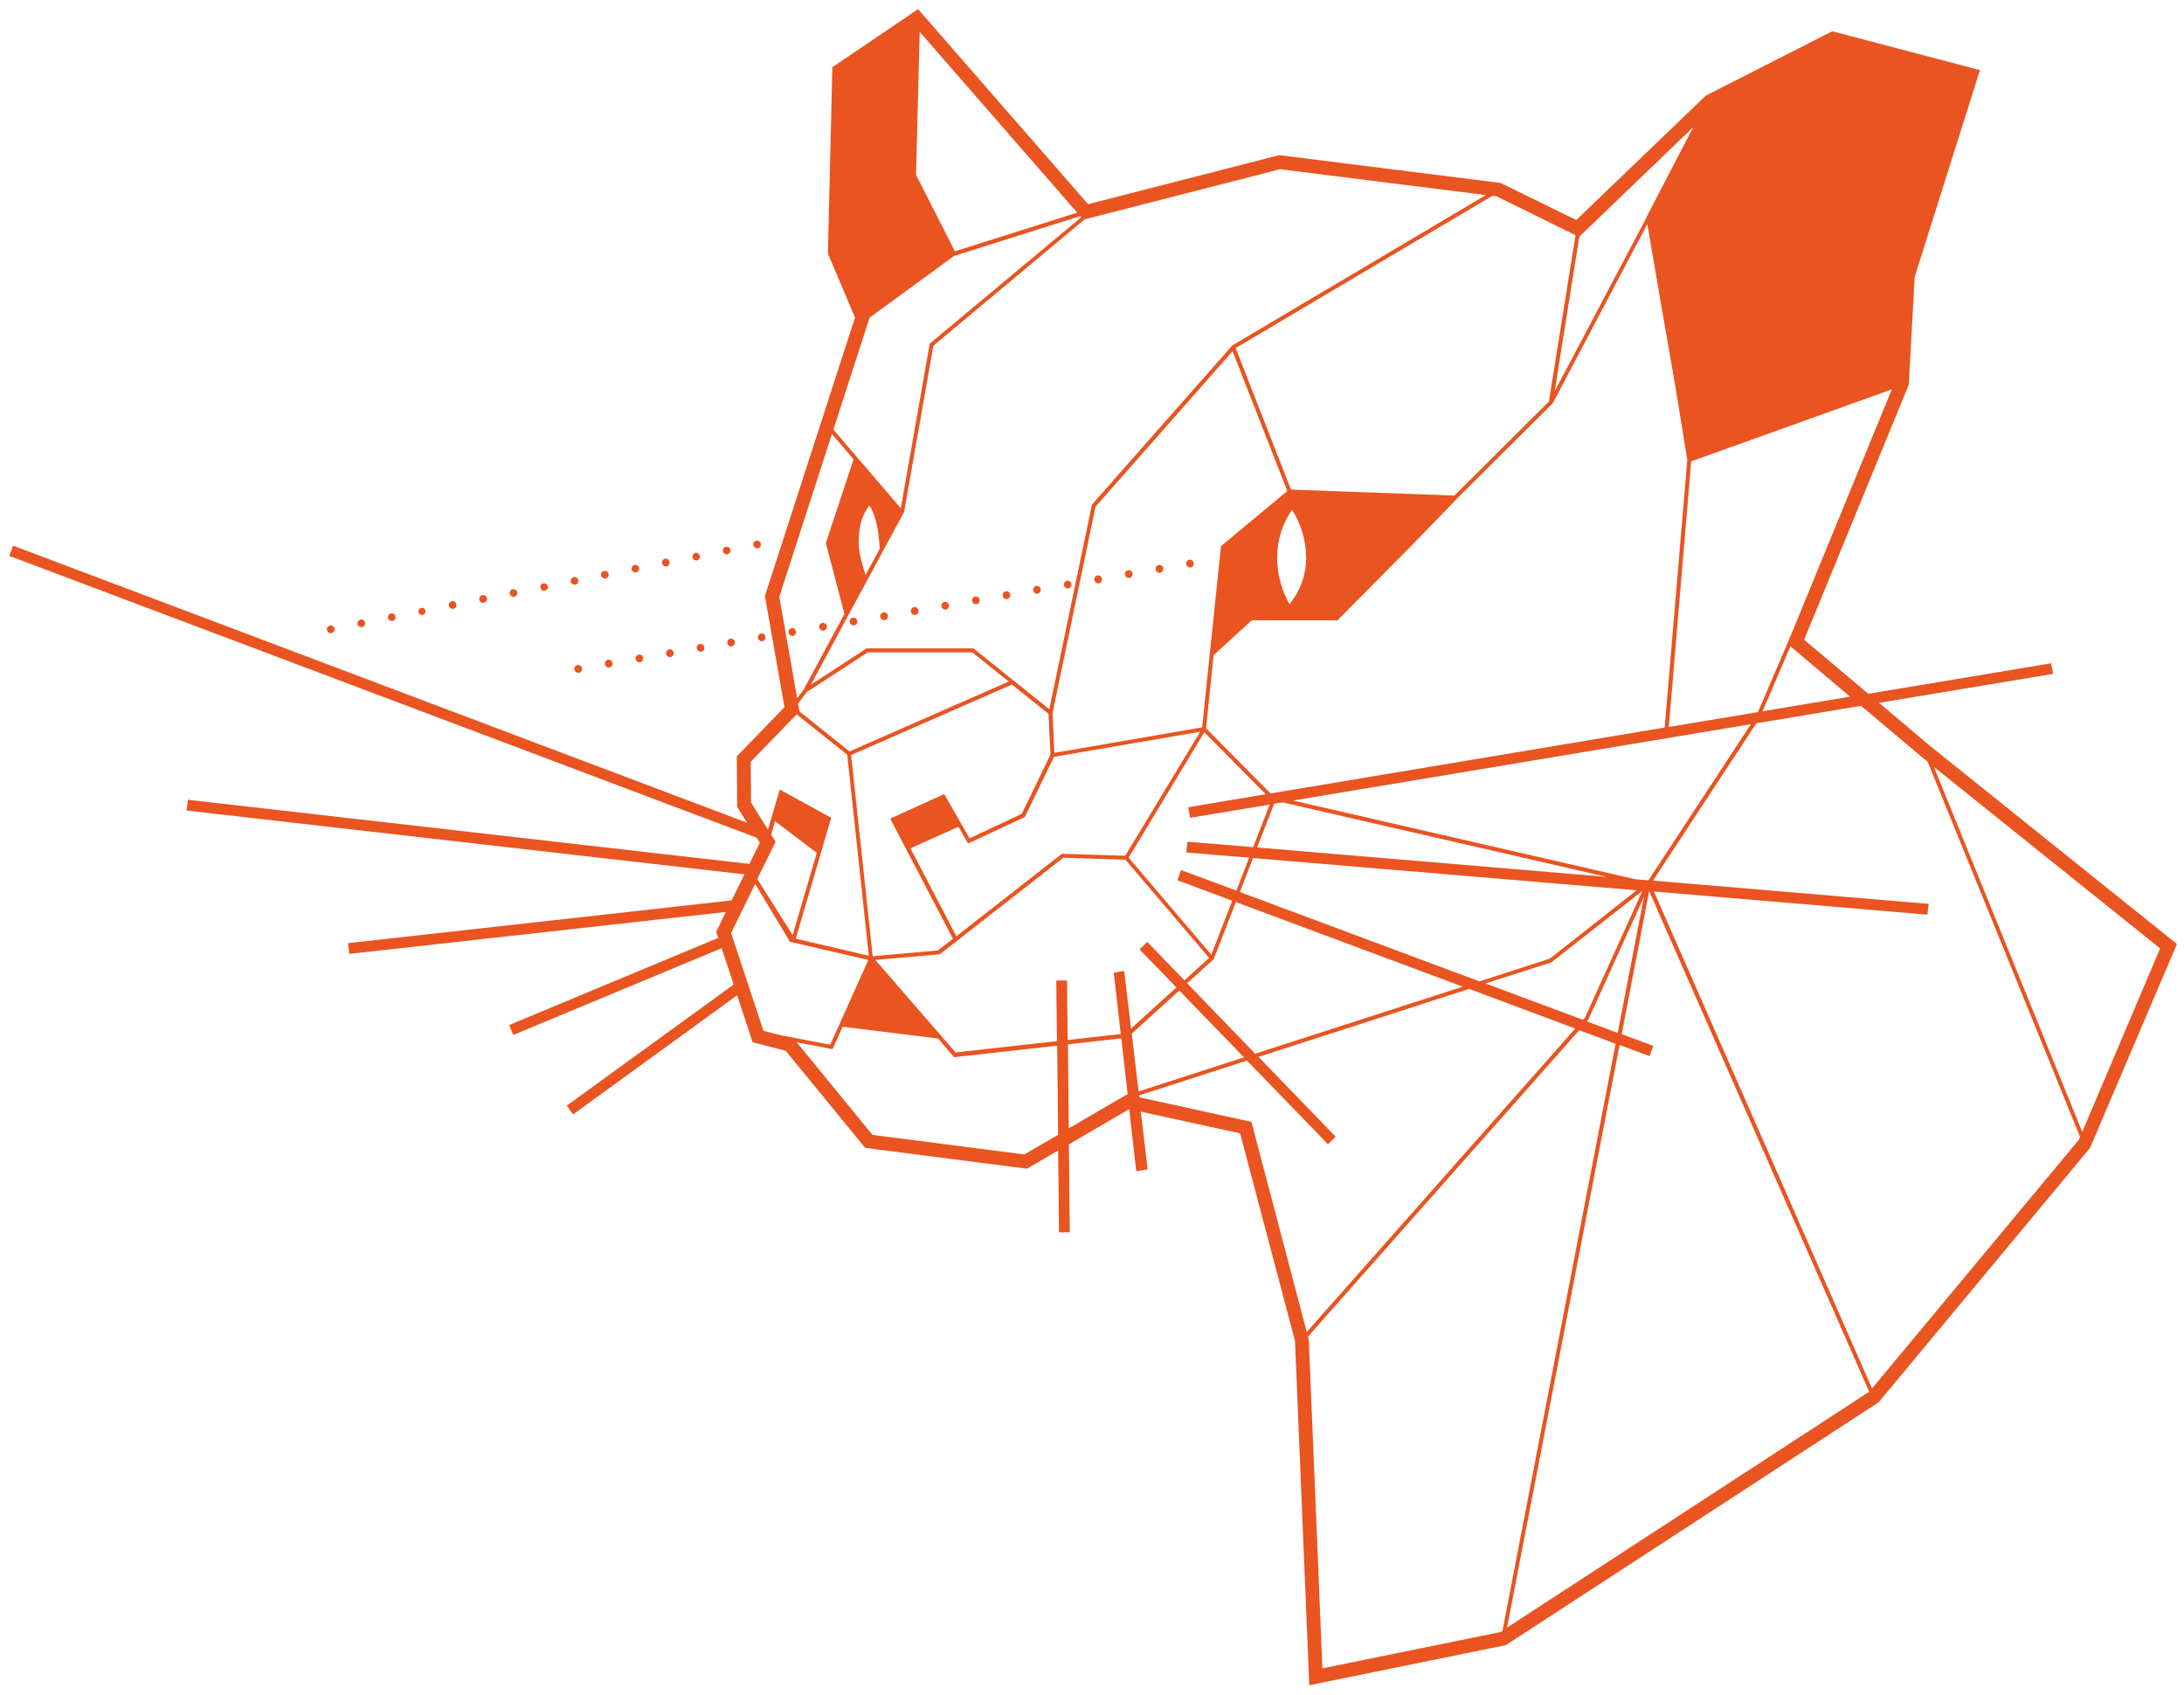
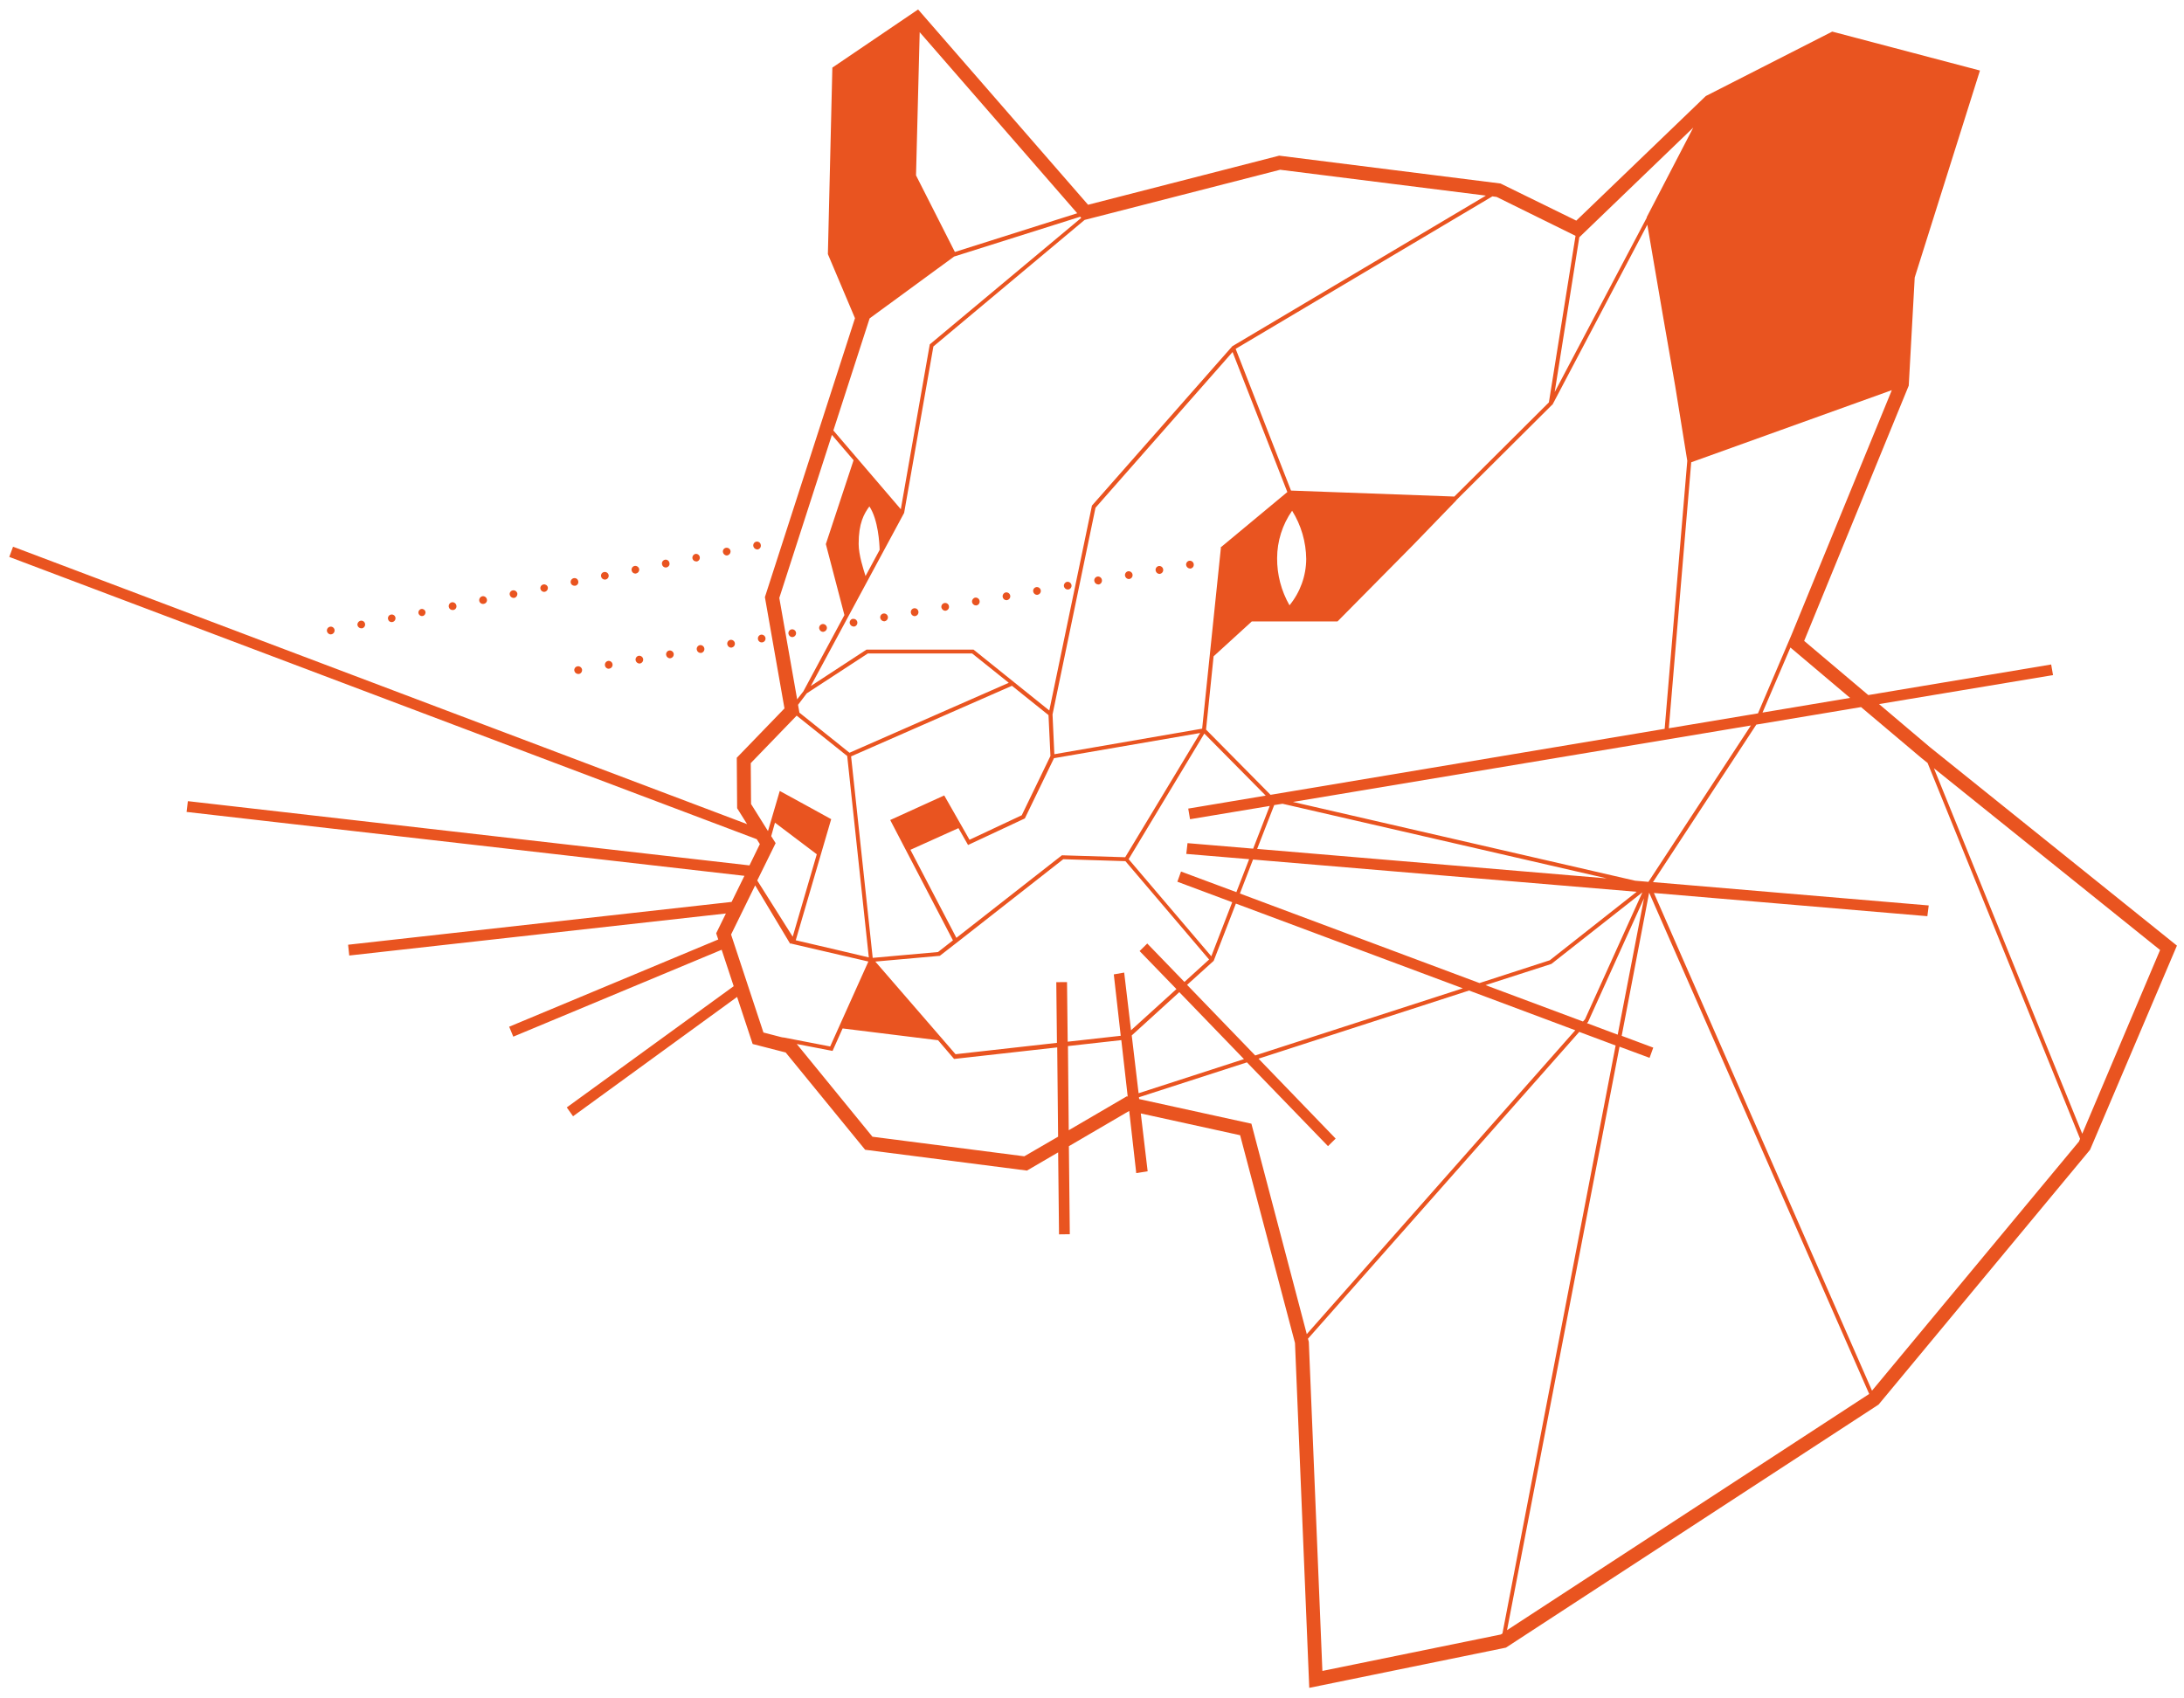
- <svg xmlns="http://www.w3.org/2000/svg" id="Layer_1" data-name="Layer 1" viewBox="0 0 955.25 740.93">
-   <defs>
-     <style>.cls-1{fill:#e95420;}</style>
-   </defs>
-   <path class="cls-1" d="M331.51,279a1.67,1.67,0,0,0,1.65,1.45c.1,0,.2-.05.3-.05a1.67,1.67,0,0,0,1.35-1.95,1.76,1.76,0,0,0-1.95-1.4A1.7,1.7,0,0,0,331.51,279Z" />
-   <path class="cls-1" d="M426.81,264.27a2.17,2.17,0,0,1,.25,0,1.67,1.67,0,0,0,1.4-2,1.72,1.72,0,0,0-1.95-1.4,1.72,1.72,0,0,0,.3,3.4Z" />
-   <path class="cls-1" d="M318.11,281.27a1.75,1.75,0,0,0,1.65,1.45.63.63,0,0,0,.3-.05,1.7,1.7,0,0,0,1.35-1.95,1.72,1.72,0,0,0-2-1.4A1.7,1.7,0,0,0,318.11,281.27Z" />
-   <path class="cls-1" d="M264.61,290.47a1.63,1.63,0,0,0,1.65,1.45.63.63,0,0,0,.3-.05,1.7,1.7,0,0,0,1.35-1.95,1.72,1.72,0,0,0-2-1.4A1.7,1.7,0,0,0,264.61,290.47Z" />
-   <path class="cls-1" d="M440.21,262a.63.63,0,0,0,.3-.05,1.7,1.7,0,0,0,1.35-1.95,1.72,1.72,0,0,0-1.95-1.4,1.7,1.7,0,0,0-1.35,1.95A1.67,1.67,0,0,0,440.21,262Z" />
-   <path class="cls-1" d="M413.41,266.62c.1,0,.2-.05.3-.05a1.7,1.7,0,0,0,1.35-1.95,1.67,1.67,0,0,0-1.95-1.4,1.7,1.7,0,0,0-1.35,1.95A1.81,1.81,0,0,0,413.41,266.62Z" />
-   <path class="cls-1" d="M304.76,283.57a1.67,1.67,0,0,0,1.65,1.45.63.63,0,0,0,.3,0,1.7,1.7,0,0,0,1.35-2,1.72,1.72,0,0,0-1.95-1.4A1.7,1.7,0,0,0,304.76,283.57Z" />
-   <path class="cls-1" d="M453.56,259.67a.63.63,0,0,0,.3-.05,1.7,1.7,0,0,0,1.35-1.95,1.72,1.72,0,0,0-1.95-1.4,1.7,1.7,0,0,0-1.35,2A1.75,1.75,0,0,0,453.56,259.67Z" />
-   <path class="cls-1" d="M252.61,290.87a1.67,1.67,0,0,0-1.4,1.95,1.77,1.77,0,0,0,1.7,1.4h.3a1.7,1.7,0,0,0,1.35-2A1.72,1.72,0,0,0,252.61,290.87Z" />
-   <path class="cls-1" d="M278,288.22a1.81,1.81,0,0,0,1.65,1.45c.1,0,.2-.05.3-.05a1.7,1.7,0,0,0,1.35-1.95,1.72,1.72,0,0,0-1.95-1.4A1.7,1.7,0,0,0,278,288.22Z" />
-   <path class="cls-1" d="M291.36,285.92a1.76,1.76,0,0,0,1.65,1.45c.1,0,.2-.05.3-.05a1.7,1.7,0,0,0,1.35-1.95,1.72,1.72,0,0,0-2-1.4A1.7,1.7,0,0,0,291.36,285.92Z" />
-   <path class="cls-1" d="M506.81,247.07a1.7,1.7,0,0,0-1.35,2,1.77,1.77,0,0,0,1.7,1.45,2.17,2.17,0,0,1,.25-.05,1.7,1.7,0,0,0,1.35-1.95A1.72,1.72,0,0,0,506.81,247.07Z" />
-   <path class="cls-1" d="M520.16,244.77a1.7,1.7,0,0,0-1.35,1.95,1.82,1.82,0,0,0,1.7,1.45.54.54,0,0,0,.25,0,1.7,1.7,0,0,0,1.35-2A1.72,1.72,0,0,0,520.16,244.77Z" />
-   <path class="cls-1" d="M373,270.12a1.7,1.7,0,0,0-1.35,1.95,1.86,1.86,0,0,0,1.7,1.45,2.17,2.17,0,0,1,.25,0,1.7,1.7,0,0,0-.6-3.35Z" />
-   <path class="cls-1" d="M360,275.82a.54.54,0,0,0,.25-.05,1.7,1.7,0,1,0-1.95-1.4A1.77,1.77,0,0,0,360,275.82Z" />
-   <path class="cls-1" d="M346.21,274.72a1.7,1.7,0,0,0-1.35,1.95,1.76,1.76,0,0,0,1.7,1.45.54.54,0,0,0,.25-.05,1.7,1.7,0,0,0,1.35-1.95A1.72,1.72,0,0,0,346.21,274.72Z" />
-   <path class="cls-1" d="M467,257.32h.3a1.7,1.7,0,0,0,1.35-1.95,1.76,1.76,0,0,0-1.95-1.4,1.69,1.69,0,0,0,.3,3.35Z" />
-   <path class="cls-1" d="M386.36,267.82a1.7,1.7,0,0,0-1.35,1.95,1.82,1.82,0,0,0,1.7,1.45.54.54,0,0,0,.25-.05,1.7,1.7,0,0,0-.6-3.35Z" />
-   <path class="cls-1" d="M480,251.67a1.7,1.7,0,0,0-1.35,2,1.8,1.8,0,0,0,1.65,1.45.63.63,0,0,0,.3,0,1.7,1.7,0,0,0,1.35-2A1.72,1.72,0,0,0,480,251.67Z" />
-   <path class="cls-1" d="M399.76,265.52a1.7,1.7,0,0,0-1.35,2,1.76,1.76,0,0,0,1.65,1.45.63.63,0,0,0,.3-.05,1.74,1.74,0,0,0,1.35-1.95A1.69,1.69,0,0,0,399.76,265.52Z" />
-   <path class="cls-1" d="M493.41,249.37a1.7,1.7,0,0,0-1.35,1.95,1.81,1.81,0,0,0,1.65,1.45c.1,0,.2-.05.3-.05a1.7,1.7,0,0,0,1.35-1.95A1.72,1.72,0,0,0,493.41,249.37Z" />
-   <path class="cls-1" d="M317.86,242.47c.1,0,.2-.05.3-.05a1.77,1.77,0,0,0,1.35-2,1.7,1.7,0,0,0-2-1.3,1.62,1.62,0,0,0-1.3,1.95A1.76,1.76,0,0,0,317.86,242.47Z" />
-   <path class="cls-1" d="M304.56,245.07a.63.63,0,0,0,.3,0,1.69,1.69,0,0,0-.7-3.3,1.78,1.78,0,0,0-1.3,2A1.68,1.68,0,0,0,304.56,245.07Z" />
-   <path class="cls-1" d="M331.16,239.82c.1,0,.2,0,.3,0a1.7,1.7,0,0,0,1.3-2,1.66,1.66,0,1,0-3.25.65A1.76,1.76,0,0,0,331.16,239.82Z" />
-   <path class="cls-1" d="M277.91,250.37a.63.63,0,0,0,.3-.05,1.7,1.7,0,0,0,1.35-1.95,1.77,1.77,0,0,0-2-1.35,1.7,1.7,0,0,0-1.3,2A1.66,1.66,0,0,0,277.91,250.37Z" />
-   <path class="cls-1" d="M291.21,247.72a.63.63,0,0,0,.3-.05,1.62,1.62,0,0,0,1.3-1.95,1.66,1.66,0,1,0-3.25.65A1.66,1.66,0,0,0,291.21,247.72Z" />
-   <path class="cls-1" d="M264.61,253a.74.74,0,0,0,.3-.05,1.66,1.66,0,0,0,1.3-1.95,1.7,1.7,0,0,0-2-1.3,1.62,1.62,0,0,0-1.3,1.95A1.68,1.68,0,0,0,264.61,253Z" />
-   <path class="cls-1" d="M158.06,274.27c.1,0,.2,0,.3,0a1.7,1.7,0,0,0,1.3-2,1.65,1.65,0,0,0-1.95-1.3,1.75,1.75,0,0,0-1.35,2A1.73,1.73,0,0,0,158.06,274.27Z" />
-   <path class="cls-1" d="M171.36,271.57a.63.63,0,0,0,.3-.05,1.66,1.66,0,1,0-1.95-1.3A1.62,1.62,0,0,0,171.36,271.57Z" />
-   <path class="cls-1" d="M184.66,268.92a.63.63,0,0,0,.3-.05,1.56,1.56,0,1,0-.3.05Z" />
-   <path class="cls-1" d="M144.71,276.92a.63.63,0,0,0,.3-.05,1.7,1.7,0,0,0,1.3-2,1.66,1.66,0,0,0-1.95-1.3,1.69,1.69,0,0,0,.35,3.35Z" />
-   <path class="cls-1" d="M251.31,255.67a.63.63,0,0,0,.3,0,1.62,1.62,0,0,0,1.3-2,1.65,1.65,0,0,0-1.95-1.3,1.7,1.7,0,0,0-1.35,1.95A1.63,1.63,0,0,0,251.31,255.67Z" />
-   <path class="cls-1" d="M238,258.37c.1,0,.2-.05.3-.05a1.7,1.7,0,0,0,1.3-2,1.66,1.66,0,0,0-3.25.65A1.71,1.71,0,0,0,238,258.37Z" />
-   <path class="cls-1" d="M198,266.27a.63.63,0,0,0,.3,0,1.62,1.62,0,0,0,1.3-2,1.72,1.72,0,0,0-2-1.35,1.7,1.7,0,0,0-1.3,2A1.62,1.62,0,0,0,198,266.27Z" />
-   <path class="cls-1" d="M224.61,261a.63.63,0,0,0,.3,0,1.77,1.77,0,0,0,1.35-2,1.74,1.74,0,0,0-2-1.3,1.62,1.62,0,0,0-1.3,1.95A1.76,1.76,0,0,0,224.61,261Z" />
-   <path class="cls-1" d="M211.36,263.62a.63.63,0,0,0,.3-.05,1.62,1.62,0,0,0,1.3-1.95,1.72,1.72,0,0,0-2-1.35,1.77,1.77,0,0,0-1.35,2A1.63,1.63,0,0,0,211.36,263.62Z" />
-   <path class="cls-1" d="M844.06,326.12l-22.2-18.75,75.1-12.5,1-.15-.8-4.65-80,13.35-28.05-23.65,45.75-111.5,2.6-47.2L866,30.67l-64.6-17-55.3,28.15-56.65,54.4L656.31,80l-96.8-12.15-83.6,21.45L401.56,4l-37.5,25.4-1.95,81.45,11.85,28-39.4,121.8,8.55,48.6-20.85,21.55.15,22.05,4.35,6.95L6.71,239l-1-.35-1.65,4.45L331,366.37l1.35,2.15-4.55,9.3L83.16,349.87l-1-.1-.55,4.7,244,27.9L320,393.77l-167.75,18.7.5,4.7,164.75-18.35-4.25,8.65.9,2.7-91.45,38.1,1.8,4.35,91.15-37.95,5.25,15.9-73,52.95,2.75,3.85,71.75-52.1,6.8,20.55,14.45,3.7L378.41,502l70.75,9.1,13.65-7.95.4,35.8,4.7-.05-.4-38.45,26.3-15.35h.1l2.95,26.1.1,1,5-.8-3-25.25,43.45,9.5,24,90.75L572.66,737l86-17.55,162.6-105.9.4-.25L914.16,502l38-89.15Zm-34.85-21.45-38.3,6.4,12.2-28.4Zm18.25-134.4-43.85,106.8-14.7,34.35-39,6.5,9.8-116.15ZM442.61,299.37l16,12.8.85,17.85-12.55,25.9-22.85,10.7L413,347.27,389.36,358l27.45,52.55-6.55,5.1-28.55,2.55-9.45-88Zm-71.05,29.25-21.9-17.5-.6-3.45,3.8-5,26.7-17.4h45.65l16,12.8ZM398.21,371l21-9.45,4.2,7.35,24.85-11.6L461,331l63.95-11-32.8,54.25-27.7-.85-46.15,36.05Zm157.5-24-28.2-28.5,3.3-32,16.7-15.23H585l33.15-33.45L637,218.37h-.1l42-41.74.1,0L720.51,98l6.65,38.75,5.55,31.8L738,201.12l0,0-9.9,117.05Zm5.25,3.9,141.85,32.6L549.86,370.62l7.45-19.15ZM571.31,244A32,32,0,0,1,564,264.22a40.79,40.79,0,0,1-5.4-20.6,36.17,36.17,0,0,1,6.55-20.7A40.44,40.44,0,0,1,571.31,244Zm-37.1-5.3h-.15v.15l-.15.1.1.15-8.2,79-64.65,11.15-.8-17.35,18.8-90.3,59.95-68,23.95,61.15Zm-7.45,81.55,26.85,27.1-32.9,5.5-1,.15.8,4.65,34.85-5.8-7.25,18.65-28.7-2.4-.55,4.7,27.5,2.3-5.6,14.4-24.2-9-1.6,4.45,24,8.95-9.15,23.6-36.15-42.4Zm4.1,99.25,9.7-25,99.25,37L549,460.82,519.21,430Zm11.45-29.4,5.75-14.85,167.8,14.1-38,29.9-30.75,9.95Zm136.25,30.75,39.8-31.25L693.26,445l-.9,1-42.6-15.9Zm16.05,25.3,24.45-53.95-11.5,59.55-13.45-5.05Zm20.55-61.65-149.65-34.4,200.3-33.4L721,385Zm-24.4-281,49.85-47.9-20.35,39.1,0,.2v.05L680,171.12ZM654.61,85.87l34.5,17-11.65,72.75-41.35,41.1-71.45-2.6-24.2-61.9,112.3-66.6ZM559.91,74l90,11.3L539,151.07l-61.25,69.45-.15.15-18.65,89.5-33.15-26.6H379l-24.35,15.9,40.8-75.6,12.8-72.7,66.15-55.25ZM375.56,237.37c0-9,2.3-13.05,4.7-16.35,3.86,5.84,4.41,16.18,4.48,19l-6.16,11.43C377.73,248.71,375.56,242.31,375.56,237.37Zm26.7-223.45L471.16,93l-53.5,16.9-17-33.45Zm-21.9,125,36.95-27,55.15-17.4.45.5-66,55.05-.25.2L394,222.27l-29.5-34.4ZM340.86,261l23-71.2,9.48,11.05-12.13,36.65,8.13,31-17.83,33.06h.05l-2.9,3.75Zm-12.35,90-.15-17.85,20.1-20.75,22.1,17.65L380,418,368,415.17l-19.95-4.65,15.3-52.2.2-.7-9.75-5.35L342,345.82l-.95-.5-5.15,17.5Zm10.75,17.1-1.95-3.05,1.65-5.9,18.3,13.8-10.55,36-15.5-24.55ZM342.61,453l-.95-.2-7.75-2L319.76,408l10.55-21.45,15.3,25.5.35-.2,0,.1,21.1,4.9,12.75,2.95-16.7,37.1-20.5-3.95ZM448,504.87l-66.4-8.55-33.1-40.5,14.8,2.85.85.15,4.4-9.8,41.75,5.15L417,462l.3.35,45.1-5.05.4,39Zm44.85-26.2-25.4,14.8-.35-36.75,23.35-2.6,2.8,24.65Zm-1.15-54.05-4.55.8,3.05,26.8-23.2,2.6-.3-26.05-4.7.05.3,26.5-44.35,4.95-35.1-40.45,28.2-2.5.3-.25,7.8-6.05v0l45.9-35.9,27.2.85,36.6,42.95-10.8,9.8-16.25-16.8-3.35,3.3,16.1,16.6-19.85,18Zm3.3,27.45,20.8-18.9,28.3,29.25L498,477.32Zm52.35,38.55-49.1-10.75-.1-.8,47.25-15.25,35.45,36.6,3.35-3.3-33.75-34.9,92.1-29.75L689,449.82,571.56,582.52Zm109.8,222.65-.75.45-78,15.9-5.95-143.7-.35-1.4,118.65-134,15.9,5.95Zm2-1.45L708.36,457l12.15,4.5,1,.35,1.6-4.45-13.8-5.15,12-62.55,96.25,218.95Zm250.15-213.4-90.5,108.8-95.4-217.35L843,400l.6-4.7L723,385.12l45.2-68.8L814,308.67l26.3,22.15,2.8,2.25,66.7,164.15Zm1.45-3.4-64.9-159.65,98.95,79.4Z" />
+ <svg xmlns="http://www.w3.org/2000/svg" width="193px" height="150px" viewBox="0 0 193 150" version="1.1">
+   <g id="surface1">
+     <path style=" stroke:none;fill-rule:nonzero;fill:rgb(91.373%,32.941%,12.549%);fill-opacity:1;" d="M 66.98 56.488 C 67 56.656 67.145 56.781 67.312 56.781 C 67.332 56.781 67.352 56.773 67.371 56.773 C 67.461 56.758 67.539 56.707 67.59 56.633 C 67.641 56.559 67.66 56.469 67.645 56.379 C 67.609 56.195 67.438 56.07 67.25 56.094 C 67.07 56.129 66.949 56.305 66.98 56.488 Z M 66.98 56.488 " />
+     <path style=" stroke:none;fill-rule:nonzero;fill:rgb(91.373%,32.941%,12.549%);fill-opacity:1;" d="M 86.234 53.508 C 86.25 53.508 86.266 53.508 86.285 53.508 C 86.375 53.496 86.461 53.445 86.512 53.367 C 86.566 53.293 86.586 53.195 86.566 53.105 C 86.535 52.918 86.359 52.793 86.172 52.82 C 86 52.859 85.883 53.016 85.898 53.191 C 85.914 53.367 86.059 53.504 86.234 53.508 Z M 86.234 53.508 " />
+     <path style=" stroke:none;fill-rule:nonzero;fill:rgb(91.373%,32.941%,12.549%);fill-opacity:1;" d="M 64.27 56.949 C 64.301 57.113 64.438 57.234 64.605 57.242 C 64.625 57.242 64.645 57.242 64.664 57.23 C 64.848 57.195 64.969 57.023 64.938 56.836 C 64.922 56.746 64.871 56.664 64.797 56.613 C 64.719 56.559 64.625 56.539 64.535 56.555 C 64.355 56.594 64.238 56.77 64.27 56.949 Z M 64.27 56.949 " />
+     <path style=" stroke:none;fill-rule:nonzero;fill:rgb(91.373%,32.941%,12.549%);fill-opacity:1;" d="M 53.461 58.812 C 53.48 58.98 53.625 59.109 53.797 59.105 C 53.816 59.105 53.836 59.102 53.855 59.094 C 54.039 59.059 54.16 58.883 54.129 58.699 C 54.113 58.609 54.062 58.527 53.984 58.473 C 53.91 58.422 53.816 58.398 53.727 58.418 C 53.547 58.457 53.43 58.629 53.461 58.812 Z M 53.461 58.812 " />
+     <path style=" stroke:none;fill-rule:nonzero;fill:rgb(91.373%,32.941%,12.549%);fill-opacity:1;" d="M 88.941 53.051 C 88.961 53.051 88.98 53.047 89 53.039 C 89.184 53.004 89.305 52.828 89.273 52.645 C 89.242 52.457 89.066 52.332 88.879 52.359 C 88.699 52.398 88.578 52.57 88.605 52.754 C 88.629 52.922 88.773 53.047 88.941 53.051 Z M 88.941 53.051 " />
+     <path style=" stroke:none;fill-rule:nonzero;fill:rgb(91.373%,32.941%,12.549%);fill-opacity:1;" d="M 83.527 53.984 C 83.547 53.984 83.566 53.973 83.586 53.973 C 83.77 53.938 83.891 53.762 83.859 53.578 C 83.848 53.488 83.797 53.406 83.723 53.355 C 83.648 53.301 83.555 53.281 83.465 53.297 C 83.281 53.332 83.16 53.508 83.191 53.691 C 83.227 53.852 83.363 53.973 83.527 53.984 Z M 83.527 53.984 " />
+     <path style=" stroke:none;fill-rule:nonzero;fill:rgb(91.373%,32.941%,12.549%);fill-opacity:1;" d="M 61.574 57.414 C 61.598 57.582 61.738 57.707 61.906 57.707 C 61.926 57.711 61.949 57.711 61.969 57.707 C 62.059 57.691 62.137 57.637 62.188 57.562 C 62.238 57.488 62.258 57.395 62.242 57.305 C 62.207 57.117 62.031 56.992 61.848 57.02 C 61.664 57.055 61.543 57.23 61.574 57.414 Z M 61.574 57.414 " />
+     <path style=" stroke:none;fill-rule:nonzero;fill:rgb(91.373%,32.941%,12.549%);fill-opacity:1;" d="M 91.637 52.578 C 91.66 52.578 91.68 52.574 91.699 52.566 C 91.883 52.531 92.004 52.355 91.973 52.172 C 91.938 51.988 91.762 51.863 91.578 51.891 C 91.488 51.906 91.406 51.961 91.355 52.035 C 91.305 52.109 91.285 52.203 91.305 52.293 C 91.336 52.453 91.477 52.57 91.637 52.578 Z M 91.637 52.578 " />
+     <path style=" stroke:none;fill-rule:nonzero;fill:rgb(91.373%,32.941%,12.549%);fill-opacity:1;" d="M 51.039 58.891 C 50.945 58.906 50.867 58.953 50.812 59.027 C 50.758 59.105 50.738 59.195 50.754 59.285 C 50.789 59.449 50.934 59.566 51.098 59.57 L 51.16 59.57 C 51.25 59.551 51.328 59.5 51.379 59.426 C 51.43 59.348 51.449 59.254 51.434 59.164 C 51.395 58.984 51.219 58.863 51.039 58.891 Z M 51.039 58.891 " />
+     <path style=" stroke:none;fill-rule:nonzero;fill:rgb(91.373%,32.941%,12.549%);fill-opacity:1;" d="M 56.168 58.355 C 56.199 58.516 56.336 58.637 56.5 58.648 C 56.52 58.648 56.543 58.641 56.562 58.641 C 56.742 58.602 56.863 58.43 56.836 58.246 C 56.801 58.059 56.625 57.934 56.441 57.961 C 56.258 57.996 56.137 58.172 56.168 58.355 Z M 56.168 58.355 " />
+     <path style=" stroke:none;fill-rule:nonzero;fill:rgb(91.373%,32.941%,12.549%);fill-opacity:1;" d="M 58.867 57.891 C 58.895 58.055 59.035 58.176 59.199 58.184 C 59.219 58.184 59.242 58.172 59.262 58.172 C 59.445 58.137 59.562 57.961 59.535 57.777 C 59.52 57.688 59.465 57.605 59.391 57.555 C 59.316 57.5 59.219 57.48 59.129 57.496 C 58.949 57.535 58.836 57.711 58.867 57.891 Z M 58.867 57.891 " />
+     <path style=" stroke:none;fill-rule:nonzero;fill:rgb(91.373%,32.941%,12.549%);fill-opacity:1;" d="M 102.398 50.027 C 102.309 50.047 102.227 50.098 102.176 50.172 C 102.125 50.25 102.105 50.344 102.125 50.434 C 102.156 50.598 102.297 50.723 102.469 50.727 C 102.484 50.723 102.5 50.719 102.52 50.715 C 102.699 50.68 102.82 50.504 102.789 50.32 C 102.762 50.133 102.586 50 102.398 50.027 Z M 102.398 50.027 " />
+     <path style=" stroke:none;fill-rule:nonzero;fill:rgb(91.373%,32.941%,12.549%);fill-opacity:1;" d="M 105.094 49.562 C 104.91 49.598 104.789 49.773 104.82 49.957 C 104.855 50.121 104.996 50.242 105.164 50.25 C 105.18 50.254 105.199 50.254 105.215 50.25 C 105.305 50.234 105.383 50.18 105.438 50.105 C 105.488 50.027 105.504 49.938 105.488 49.844 C 105.453 49.66 105.281 49.535 105.094 49.562 Z M 105.094 49.562 " />
+     <path style=" stroke:none;fill-rule:nonzero;fill:rgb(91.373%,32.941%,12.549%);fill-opacity:1;" d="M 75.363 54.691 C 75.18 54.727 75.059 54.902 75.09 55.086 C 75.125 55.25 75.266 55.371 75.434 55.379 C 75.449 55.379 75.465 55.379 75.484 55.379 C 75.668 55.348 75.793 55.168 75.762 54.98 C 75.727 54.793 75.547 54.668 75.363 54.703 Z M 75.363 54.691 " />
+     <path style=" stroke:none;fill-rule:nonzero;fill:rgb(91.373%,32.941%,12.549%);fill-opacity:1;" d="M 72.734 55.848 C 72.754 55.848 72.77 55.844 72.785 55.836 C 72.922 55.812 73.031 55.711 73.066 55.574 C 73.098 55.441 73.043 55.297 72.93 55.219 C 72.816 55.137 72.668 55.129 72.551 55.203 C 72.43 55.277 72.367 55.414 72.391 55.551 C 72.422 55.719 72.566 55.844 72.734 55.848 Z M 72.734 55.848 " />
+     <path style=" stroke:none;fill-rule:nonzero;fill:rgb(91.373%,32.941%,12.549%);fill-opacity:1;" d="M 69.949 55.625 C 69.766 55.66 69.645 55.836 69.676 56.02 C 69.707 56.184 69.852 56.309 70.02 56.312 C 70.035 56.312 70.055 56.309 70.07 56.301 C 70.254 56.266 70.375 56.09 70.344 55.906 C 70.309 55.723 70.137 55.594 69.949 55.625 Z M 69.949 55.625 " />
+     <path style=" stroke:none;fill-rule:nonzero;fill:rgb(91.373%,32.941%,12.549%);fill-opacity:1;" d="M 94.352 52.102 L 94.414 52.102 C 94.598 52.066 94.719 51.891 94.688 51.707 C 94.648 51.523 94.477 51.398 94.293 51.426 C 94.121 51.457 94 51.617 94.016 51.789 C 94.031 51.965 94.18 52.102 94.352 52.102 Z M 94.352 52.102 " />
+     <path style=" stroke:none;fill-rule:nonzero;fill:rgb(91.373%,32.941%,12.549%);fill-opacity:1;" d="M 78.062 54.227 C 77.879 54.262 77.758 54.438 77.789 54.621 C 77.82 54.785 77.965 54.906 78.133 54.914 C 78.148 54.914 78.168 54.914 78.184 54.906 C 78.367 54.871 78.492 54.691 78.461 54.504 C 78.426 54.316 78.246 54.195 78.062 54.227 Z M 78.062 54.227 " />
+     <path style=" stroke:none;fill-rule:nonzero;fill:rgb(91.373%,32.941%,12.549%);fill-opacity:1;" d="M 96.98 50.957 C 96.891 50.977 96.812 51.027 96.758 51.105 C 96.707 51.18 96.688 51.273 96.707 51.363 C 96.738 51.527 96.875 51.645 97.039 51.656 C 97.059 51.66 97.082 51.66 97.102 51.656 C 97.191 51.641 97.27 51.586 97.32 51.512 C 97.371 51.434 97.391 51.344 97.375 51.254 C 97.348 51.062 97.168 50.93 96.98 50.957 Z M 96.98 50.957 " />
+     <path style=" stroke:none;fill-rule:nonzero;fill:rgb(91.373%,32.941%,12.549%);fill-opacity:1;" d="M 80.77 53.762 C 80.68 53.777 80.598 53.832 80.547 53.906 C 80.496 53.984 80.477 54.078 80.496 54.168 C 80.523 54.332 80.664 54.453 80.828 54.461 C 80.848 54.461 80.871 54.457 80.891 54.449 C 81.07 54.41 81.188 54.238 81.16 54.055 C 81.148 53.965 81.102 53.879 81.027 53.824 C 80.953 53.77 80.859 53.746 80.77 53.762 Z M 80.77 53.762 " />
+     <path style=" stroke:none;fill-rule:nonzero;fill:rgb(91.373%,32.941%,12.549%);fill-opacity:1;" d="M 99.688 50.492 C 99.508 50.527 99.387 50.703 99.418 50.887 C 99.449 51.051 99.586 51.172 99.75 51.18 C 99.77 51.18 99.789 51.172 99.809 51.172 C 99.992 51.137 100.113 50.961 100.082 50.777 C 100.051 50.59 99.875 50.465 99.688 50.492 Z M 99.688 50.492 " />
+     <path style=" stroke:none;fill-rule:nonzero;fill:rgb(91.373%,32.941%,12.549%);fill-opacity:1;" d="M 64.223 49.098 C 64.242 49.098 64.262 49.086 64.281 49.086 C 64.465 49.043 64.582 48.867 64.555 48.684 C 64.516 48.5 64.332 48.383 64.148 48.418 C 64.062 48.434 63.984 48.484 63.934 48.559 C 63.887 48.633 63.867 48.727 63.887 48.812 C 63.922 48.973 64.059 49.09 64.223 49.098 Z M 64.223 49.098 " />
+     <path style=" stroke:none;fill-rule:nonzero;fill:rgb(91.373%,32.941%,12.549%);fill-opacity:1;" d="M 61.535 49.621 C 61.555 49.629 61.574 49.629 61.594 49.621 C 61.77 49.574 61.875 49.398 61.836 49.223 C 61.801 49.047 61.633 48.93 61.453 48.957 C 61.273 49.004 61.16 49.176 61.191 49.359 C 61.227 49.52 61.371 49.629 61.535 49.621 Z M 61.535 49.621 " />
+     <path style=" stroke:none;fill-rule:nonzero;fill:rgb(91.373%,32.941%,12.549%);fill-opacity:1;" d="M 66.906 48.562 C 66.93 48.562 66.949 48.562 66.969 48.562 C 67.152 48.52 67.27 48.34 67.23 48.156 C 67.215 48.031 67.129 47.93 67.012 47.887 C 66.895 47.844 66.766 47.871 66.672 47.953 C 66.582 48.039 66.543 48.168 66.574 48.289 C 66.613 48.441 66.75 48.555 66.906 48.562 Z M 66.906 48.562 " />
+     <path style=" stroke:none;fill-rule:nonzero;fill:rgb(91.373%,32.941%,12.549%);fill-opacity:1;" d="M 56.148 50.695 C 56.172 50.699 56.191 50.695 56.211 50.684 C 56.391 50.648 56.512 50.477 56.484 50.289 C 56.441 50.109 56.266 49.988 56.078 50.02 C 55.895 50.059 55.777 50.238 55.816 50.422 C 55.848 50.582 55.988 50.699 56.148 50.695 Z M 56.148 50.695 " />
+     <path style=" stroke:none;fill-rule:nonzero;fill:rgb(91.373%,32.941%,12.549%);fill-opacity:1;" d="M 58.836 50.16 C 58.855 50.16 58.879 50.156 58.898 50.148 C 58.984 50.133 59.062 50.082 59.113 50.008 C 59.164 49.934 59.18 49.844 59.16 49.754 C 59.141 49.633 59.059 49.527 58.941 49.484 C 58.824 49.441 58.691 49.469 58.602 49.555 C 58.508 49.637 58.473 49.766 58.504 49.887 C 58.535 50.047 58.676 50.16 58.836 50.16 Z M 58.836 50.16 " />
+     <path style=" stroke:none;fill-rule:nonzero;fill:rgb(91.373%,32.941%,12.549%);fill-opacity:1;" d="M 53.461 51.227 C 53.484 51.23 53.504 51.227 53.523 51.219 C 53.703 51.18 53.82 51.004 53.785 50.824 C 53.746 50.641 53.566 50.523 53.383 50.559 C 53.293 50.574 53.215 50.625 53.164 50.699 C 53.117 50.777 53.098 50.867 53.117 50.953 C 53.152 51.117 53.297 51.234 53.461 51.227 Z M 53.461 51.227 " />
+     <path style=" stroke:none;fill-rule:nonzero;fill:rgb(91.373%,32.941%,12.549%);fill-opacity:1;" d="M 31.934 55.531 C 31.953 55.531 31.977 55.531 31.996 55.531 C 32.18 55.492 32.297 55.312 32.258 55.129 C 32.242 55.039 32.191 54.965 32.117 54.914 C 32.043 54.863 31.949 54.848 31.863 54.863 C 31.68 54.906 31.559 55.082 31.59 55.27 C 31.633 55.426 31.773 55.535 31.934 55.531 Z M 31.934 55.531 " />
+     <path style=" stroke:none;fill-rule:nonzero;fill:rgb(91.373%,32.941%,12.549%);fill-opacity:1;" d="M 34.621 54.984 C 34.641 54.988 34.664 54.984 34.684 54.977 C 34.816 54.949 34.918 54.844 34.945 54.711 C 34.973 54.578 34.918 54.441 34.805 54.367 C 34.691 54.293 34.543 54.293 34.43 54.367 C 34.316 54.441 34.262 54.578 34.289 54.711 C 34.316 54.875 34.457 54.992 34.621 54.984 Z M 34.621 54.984 " />
+     <path style=" stroke:none;fill-rule:nonzero;fill:rgb(91.373%,32.941%,12.549%);fill-opacity:1;" d="M 37.309 54.449 C 37.328 54.453 37.352 54.449 37.371 54.441 C 37.531 54.395 37.633 54.23 37.594 54.066 C 37.559 53.902 37.402 53.797 37.234 53.824 C 37.07 53.852 36.957 54.004 36.977 54.172 C 36.996 54.34 37.141 54.461 37.309 54.449 Z M 37.309 54.449 " />
+     <path style=" stroke:none;fill-rule:nonzero;fill:rgb(91.373%,32.941%,12.549%);fill-opacity:1;" d="M 29.238 56.07 C 29.258 56.07 29.277 56.066 29.297 56.059 C 29.48 56.02 29.598 55.84 29.562 55.652 C 29.523 55.473 29.348 55.355 29.168 55.391 C 28.992 55.426 28.871 55.586 28.891 55.762 C 28.91 55.938 29.059 56.074 29.238 56.07 Z M 29.238 56.07 " />
+     <path style=" stroke:none;fill-rule:nonzero;fill:rgb(91.373%,32.941%,12.549%);fill-opacity:1;" d="M 50.773 51.77 C 50.793 51.773 50.816 51.773 50.836 51.77 C 50.926 51.754 51.004 51.699 51.055 51.625 C 51.105 51.547 51.121 51.453 51.098 51.363 C 51.082 51.277 51.031 51.199 50.957 51.148 C 50.883 51.102 50.793 51.082 50.703 51.102 C 50.523 51.137 50.402 51.312 50.43 51.496 C 50.461 51.66 50.609 51.777 50.773 51.77 Z M 50.773 51.77 " />
+     <path style=" stroke:none;fill-rule:nonzero;fill:rgb(91.373%,32.941%,12.549%);fill-opacity:1;" d="M 48.086 52.316 C 48.105 52.316 48.125 52.305 48.145 52.305 C 48.328 52.266 48.445 52.082 48.41 51.898 C 48.363 51.727 48.191 51.621 48.02 51.656 C 47.844 51.691 47.727 51.855 47.754 52.031 C 47.781 52.191 47.922 52.312 48.086 52.316 Z M 48.086 52.316 " />
+     <path style=" stroke:none;fill-rule:nonzero;fill:rgb(91.373%,32.941%,12.549%);fill-opacity:1;" d="M 40.004 53.914 C 40.023 53.918 40.043 53.918 40.066 53.914 C 40.156 53.898 40.234 53.848 40.285 53.77 C 40.336 53.691 40.352 53.598 40.328 53.508 C 40.289 53.324 40.109 53.199 39.922 53.234 C 39.738 53.277 39.625 53.457 39.66 53.641 C 39.688 53.805 39.836 53.926 40.004 53.914 Z M 40.004 53.914 " />
+     <path style=" stroke:none;fill-rule:nonzero;fill:rgb(91.373%,32.941%,12.549%);fill-opacity:1;" d="M 45.379 52.848 C 45.402 52.852 45.422 52.852 45.441 52.848 C 45.625 52.805 45.742 52.629 45.715 52.441 C 45.668 52.262 45.492 52.145 45.309 52.18 C 45.223 52.195 45.145 52.246 45.094 52.32 C 45.043 52.395 45.027 52.484 45.047 52.574 C 45.086 52.73 45.219 52.84 45.379 52.848 Z M 45.379 52.848 " />
+     <path style=" stroke:none;fill-rule:nonzero;fill:rgb(91.373%,32.941%,12.549%);fill-opacity:1;" d="M 42.703 53.379 C 42.723 53.379 42.746 53.375 42.766 53.367 C 42.852 53.352 42.93 53.301 42.98 53.227 C 43.031 53.152 43.047 53.059 43.027 52.973 C 42.988 52.785 42.809 52.664 42.621 52.699 C 42.441 52.742 42.32 52.918 42.352 53.105 C 42.379 53.273 42.531 53.391 42.703 53.379 Z M 42.703 53.379 " />
+     <path style=" stroke:none;fill-rule:nonzero;fill:rgb(91.373%,32.941%,12.549%);fill-opacity:1;" d="M 170.535 66.027 L 166.051 62.23 L 181.223 59.703 L 181.426 59.672 L 181.262 58.73 L 165.102 61.434 L 159.434 56.645 L 168.676 34.082 L 169.203 24.527 L 174.969 6.234 L 161.914 2.793 L 150.742 8.488 L 139.297 19.5 L 132.602 16.219 L 113.043 13.758 L 96.152 18.098 L 81.133 0.836 L 73.555 5.977 L 73.16 22.461 L 75.555 28.125 L 67.594 52.777 L 69.324 62.613 L 65.109 66.973 L 65.141 71.434 L 66.02 72.84 L 1.355 48.395 L 1.152 48.324 L 0.82 49.223 L 66.875 74.172 L 67.148 74.605 L 66.23 76.488 L 16.801 70.832 L 16.602 70.812 L 16.488 71.762 L 65.785 77.41 L 64.652 79.715 L 30.762 83.5 L 30.863 84.453 L 64.148 80.738 L 63.289 82.488 L 63.473 83.035 L 44.996 90.746 L 45.359 91.625 L 63.773 83.945 L 64.836 87.164 L 50.086 97.879 L 50.641 98.66 L 65.137 88.113 L 66.512 92.273 L 69.43 93.023 L 76.453 101.621 L 90.75 103.461 L 93.508 101.852 L 93.586 109.098 L 94.539 109.086 L 94.457 101.305 L 99.77 98.199 L 99.789 98.199 L 100.387 103.48 L 100.406 103.684 L 101.418 103.523 L 100.812 98.41 L 109.59 100.336 L 114.438 118.699 L 115.699 149.18 L 133.078 145.625 L 165.93 124.195 L 166.008 124.145 L 184.699 101.621 L 192.375 83.578 Z M 163.492 61.684 L 155.754 62.98 L 158.219 57.23 Z M 167.18 34.484 L 158.32 56.098 L 155.352 63.051 L 147.473 64.367 L 149.453 40.859 Z M 89.426 60.613 L 92.656 63.203 L 92.828 66.816 L 90.293 72.055 L 85.676 74.223 L 83.441 70.305 L 78.668 72.477 L 84.211 83.113 L 82.891 84.145 L 77.121 84.66 L 75.211 66.852 Z M 75.07 66.531 L 70.645 62.988 L 70.523 62.293 L 71.293 61.281 L 76.688 57.758 L 85.91 57.758 L 89.145 60.348 Z M 80.453 75.109 L 84.699 73.195 L 85.547 74.684 L 90.566 72.336 L 93.141 67.012 L 106.062 64.785 L 99.434 75.766 L 93.84 75.594 L 84.516 82.891 Z M 112.277 70.25 L 106.578 64.484 L 107.246 58.008 L 110.621 54.926 L 118.195 54.926 L 124.891 48.156 L 128.699 44.219 L 128.68 44.219 L 137.164 35.773 L 137.188 35.773 L 145.574 19.859 L 146.918 27.703 L 148.039 34.137 L 149.105 40.73 L 147.105 64.418 Z M 113.336 71.039 L 141.996 77.637 L 111.094 75.031 L 112.602 71.156 Z M 115.43 49.406 C 115.422 50.898 114.898 52.348 113.953 53.5 C 113.227 52.23 112.848 50.793 112.859 49.328 C 112.863 47.832 113.324 46.367 114.184 45.141 C 114.984 46.422 115.414 47.898 115.43 49.406 Z M 107.934 48.332 L 107.902 48.332 L 107.902 48.363 L 107.871 48.383 L 107.891 48.414 L 106.234 64.402 L 93.172 66.66 L 93.012 63.148 L 96.809 44.875 L 108.922 31.113 L 113.762 43.488 Z M 106.426 64.836 L 111.852 70.32 L 105.203 71.434 L 105.004 71.465 L 105.164 72.406 L 112.207 71.234 L 110.742 75.008 L 104.941 74.52 L 104.832 75.473 L 110.387 75.938 L 109.258 78.852 L 104.367 77.031 L 104.043 77.93 L 108.891 79.742 L 107.043 84.52 L 99.738 75.938 Z M 107.254 84.922 L 109.215 79.863 L 129.27 87.352 L 110.922 93.285 L 104.902 87.047 Z M 109.57 78.973 L 110.73 75.969 L 144.633 78.82 L 136.957 84.871 L 130.742 86.887 Z M 137.098 85.195 L 145.137 78.871 L 140.066 90.086 L 139.887 90.285 L 131.277 87.07 Z M 140.34 90.316 L 145.281 79.398 L 142.957 91.449 L 140.238 90.43 Z M 144.492 77.84 L 114.258 70.879 L 154.727 64.121 L 145.672 77.941 Z M 139.562 20.973 L 149.633 11.277 L 145.523 19.191 L 145.523 19.242 L 137.387 34.656 Z M 132.258 17.406 L 139.23 20.844 L 136.875 35.566 L 128.52 43.887 L 114.086 43.359 L 109.195 30.832 L 131.883 17.355 Z M 113.125 15.004 L 131.309 17.289 L 108.898 30.602 L 96.523 44.656 L 96.496 44.684 L 92.727 62.797 L 86.027 57.414 L 76.574 57.414 L 71.652 60.633 L 79.898 45.332 L 82.484 30.621 L 95.848 19.438 Z M 75.879 48.066 C 75.879 46.242 76.344 45.422 76.828 44.758 C 77.609 45.938 77.719 48.031 77.734 48.602 L 76.488 50.914 C 76.316 50.359 75.879 49.066 75.879 48.066 Z M 81.273 2.844 L 95.195 18.848 L 84.383 22.27 L 80.949 15.5 Z M 76.848 28.141 L 84.312 22.676 L 95.457 19.156 L 95.547 19.258 L 82.211 30.398 L 82.164 30.438 L 79.605 45.008 L 73.645 38.047 Z M 68.867 52.848 L 73.516 38.438 L 75.43 40.676 L 72.98 48.09 L 74.621 54.363 L 71.02 61.055 L 71.031 61.055 L 70.445 61.812 Z M 66.371 71.062 L 66.344 67.449 L 70.402 63.25 L 74.867 66.82 L 76.777 84.621 L 74.352 84.047 L 70.32 83.105 L 73.41 72.543 L 73.453 72.402 L 71.48 71.316 L 69.098 70.012 L 68.906 69.91 L 67.867 73.453 Z M 68.543 74.52 L 68.152 73.902 L 68.484 72.711 L 72.18 75.504 L 70.051 82.789 L 66.918 77.82 Z M 69.223 91.703 L 69.031 91.664 L 67.465 91.258 L 64.605 82.598 L 66.734 78.254 L 69.828 83.414 L 69.898 83.375 L 69.898 83.395 L 74.16 84.387 L 76.738 84.984 L 73.363 92.492 L 69.223 91.691 Z M 90.516 102.199 L 77.098 100.469 L 70.41 92.273 L 73.402 92.852 L 73.574 92.883 L 74.461 90.898 L 82.898 91.941 L 84.25 93.523 L 84.312 93.594 L 93.426 92.574 L 93.504 100.465 Z M 99.574 96.898 L 94.445 99.895 L 94.375 92.457 L 99.09 91.93 L 99.656 96.918 Z M 99.344 85.961 L 98.426 86.121 L 99.039 91.547 L 94.352 92.07 L 94.293 86.801 L 93.344 86.809 L 93.402 92.172 L 84.441 93.176 L 77.352 84.988 L 83.051 84.48 L 83.109 84.434 L 84.688 83.207 L 93.961 75.941 L 99.453 76.113 L 106.848 84.805 L 104.668 86.789 L 101.383 83.391 L 100.707 84.059 L 103.961 87.418 L 99.949 91.059 Z M 100.012 91.516 L 104.215 87.691 L 109.93 93.609 L 100.617 96.625 Z M 110.586 99.316 L 100.668 97.141 L 100.648 96.98 L 110.191 93.895 L 117.355 101.301 L 118.031 100.633 L 111.215 93.57 L 129.82 87.547 L 139.207 91.059 L 115.48 117.914 Z M 132.77 144.375 L 132.621 144.465 L 116.859 147.684 L 115.66 118.602 L 115.586 118.32 L 139.559 91.203 L 142.773 92.406 Z M 133.176 144.082 L 143.117 92.512 L 145.574 93.422 L 145.773 93.496 L 146.098 92.594 L 143.309 91.551 L 145.734 78.895 L 165.18 123.203 Z M 183.715 100.895 L 165.43 122.914 L 146.156 78.926 L 170.32 80.977 L 170.441 80.027 L 146.074 77.965 L 155.207 64.043 L 164.461 62.496 L 169.773 66.977 L 170.34 67.434 L 183.816 100.652 Z M 184.008 100.207 L 170.898 67.898 L 190.887 83.965 Z M 184.008 100.207 " />
+   </g>
</svg>
